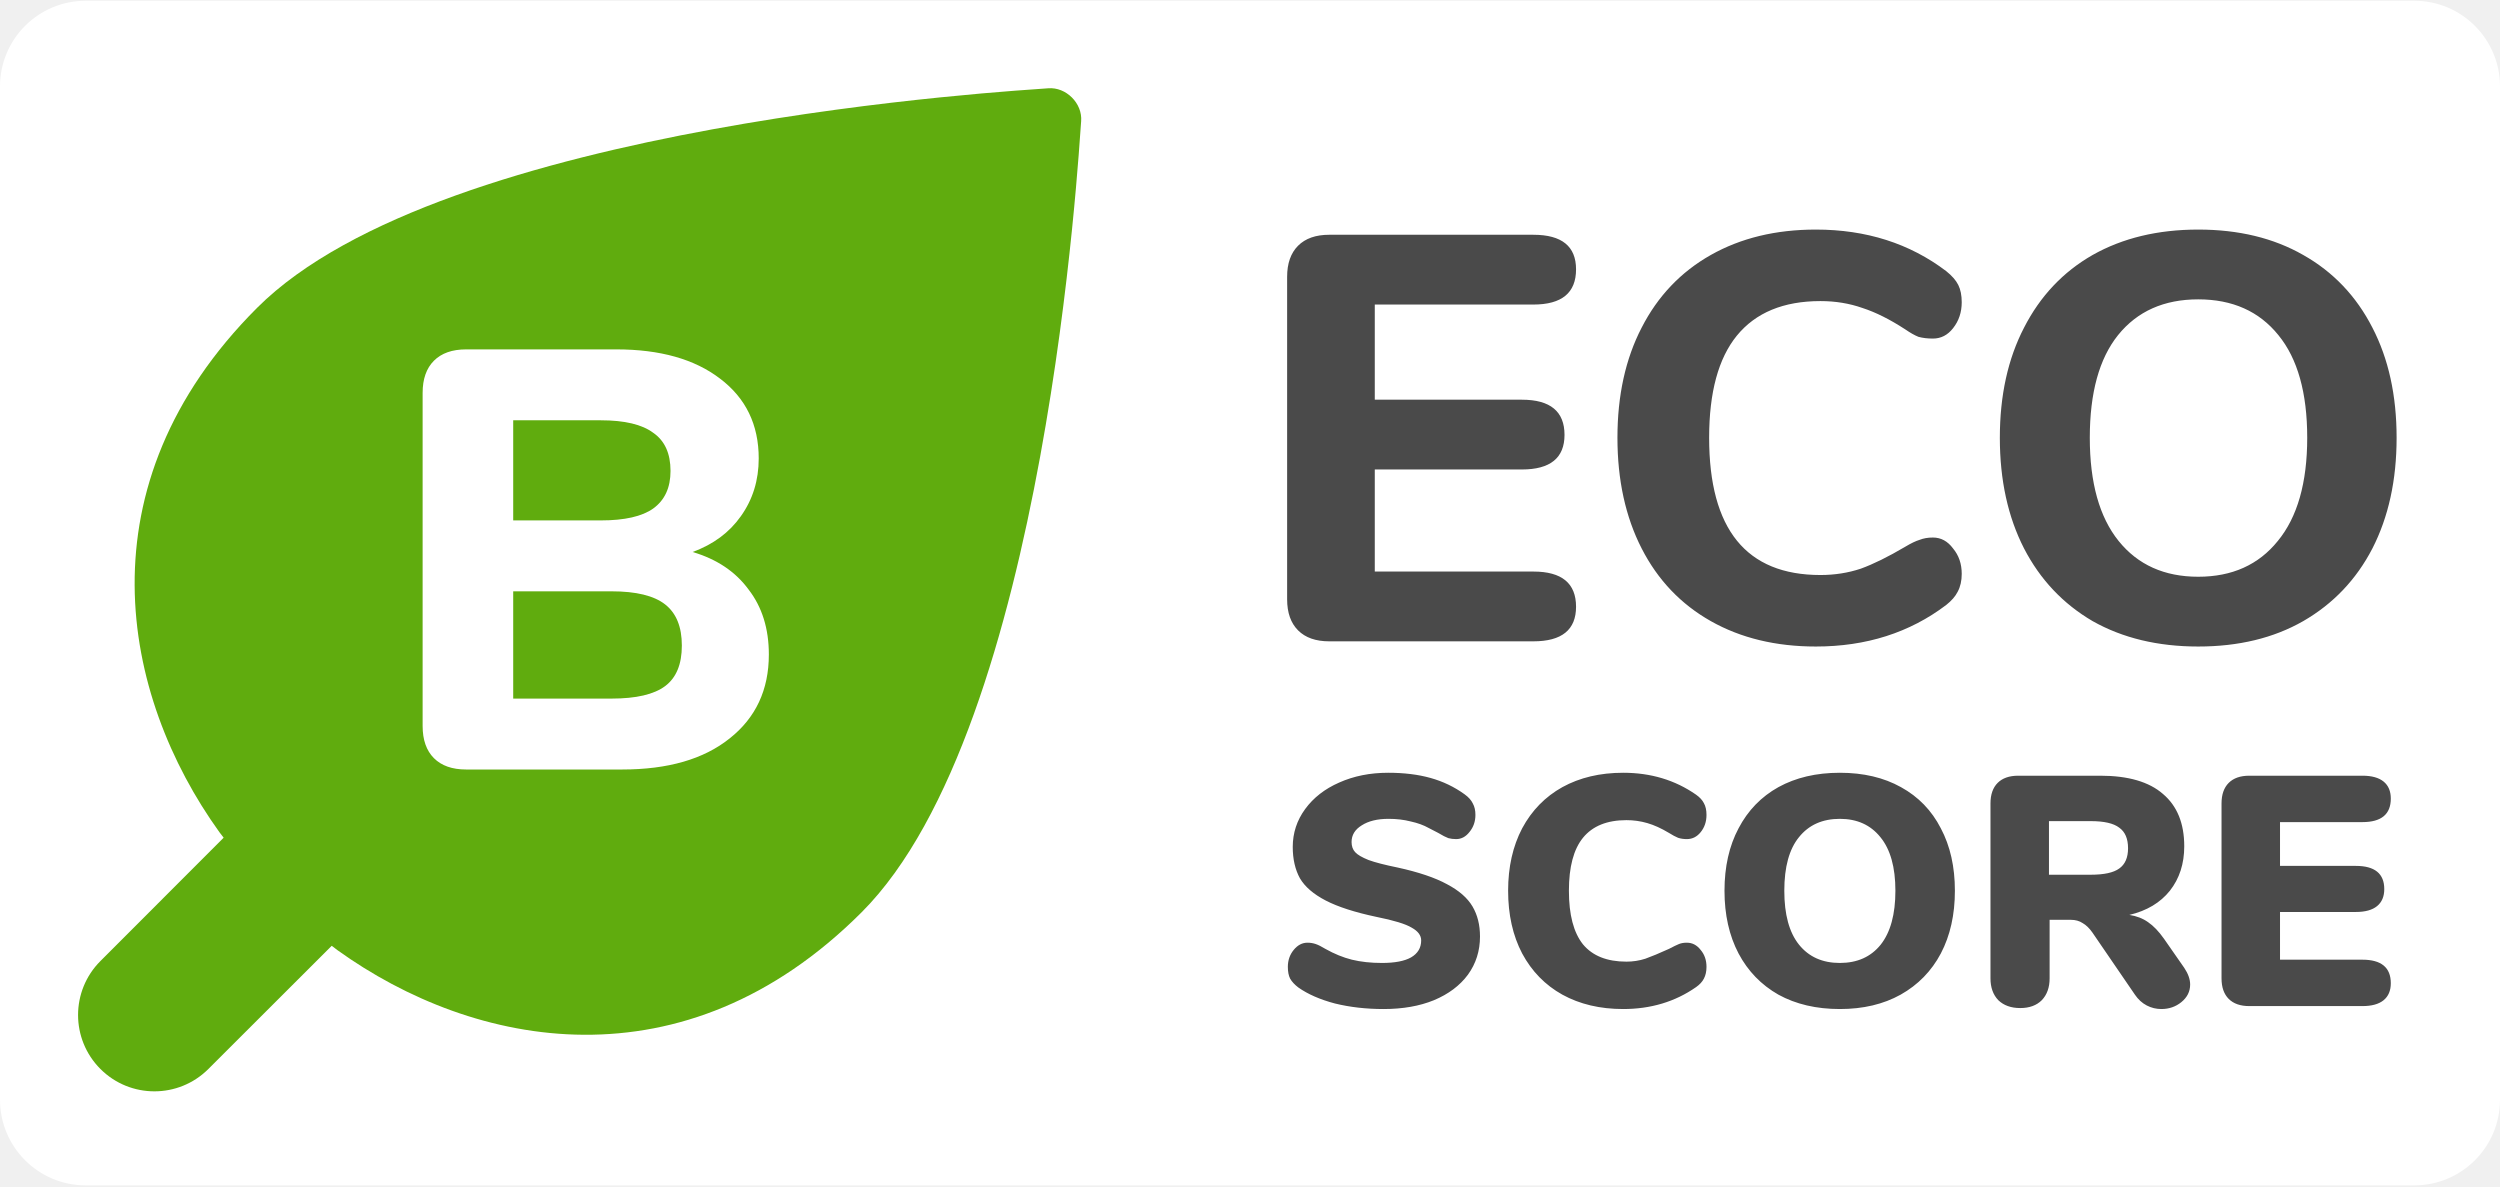
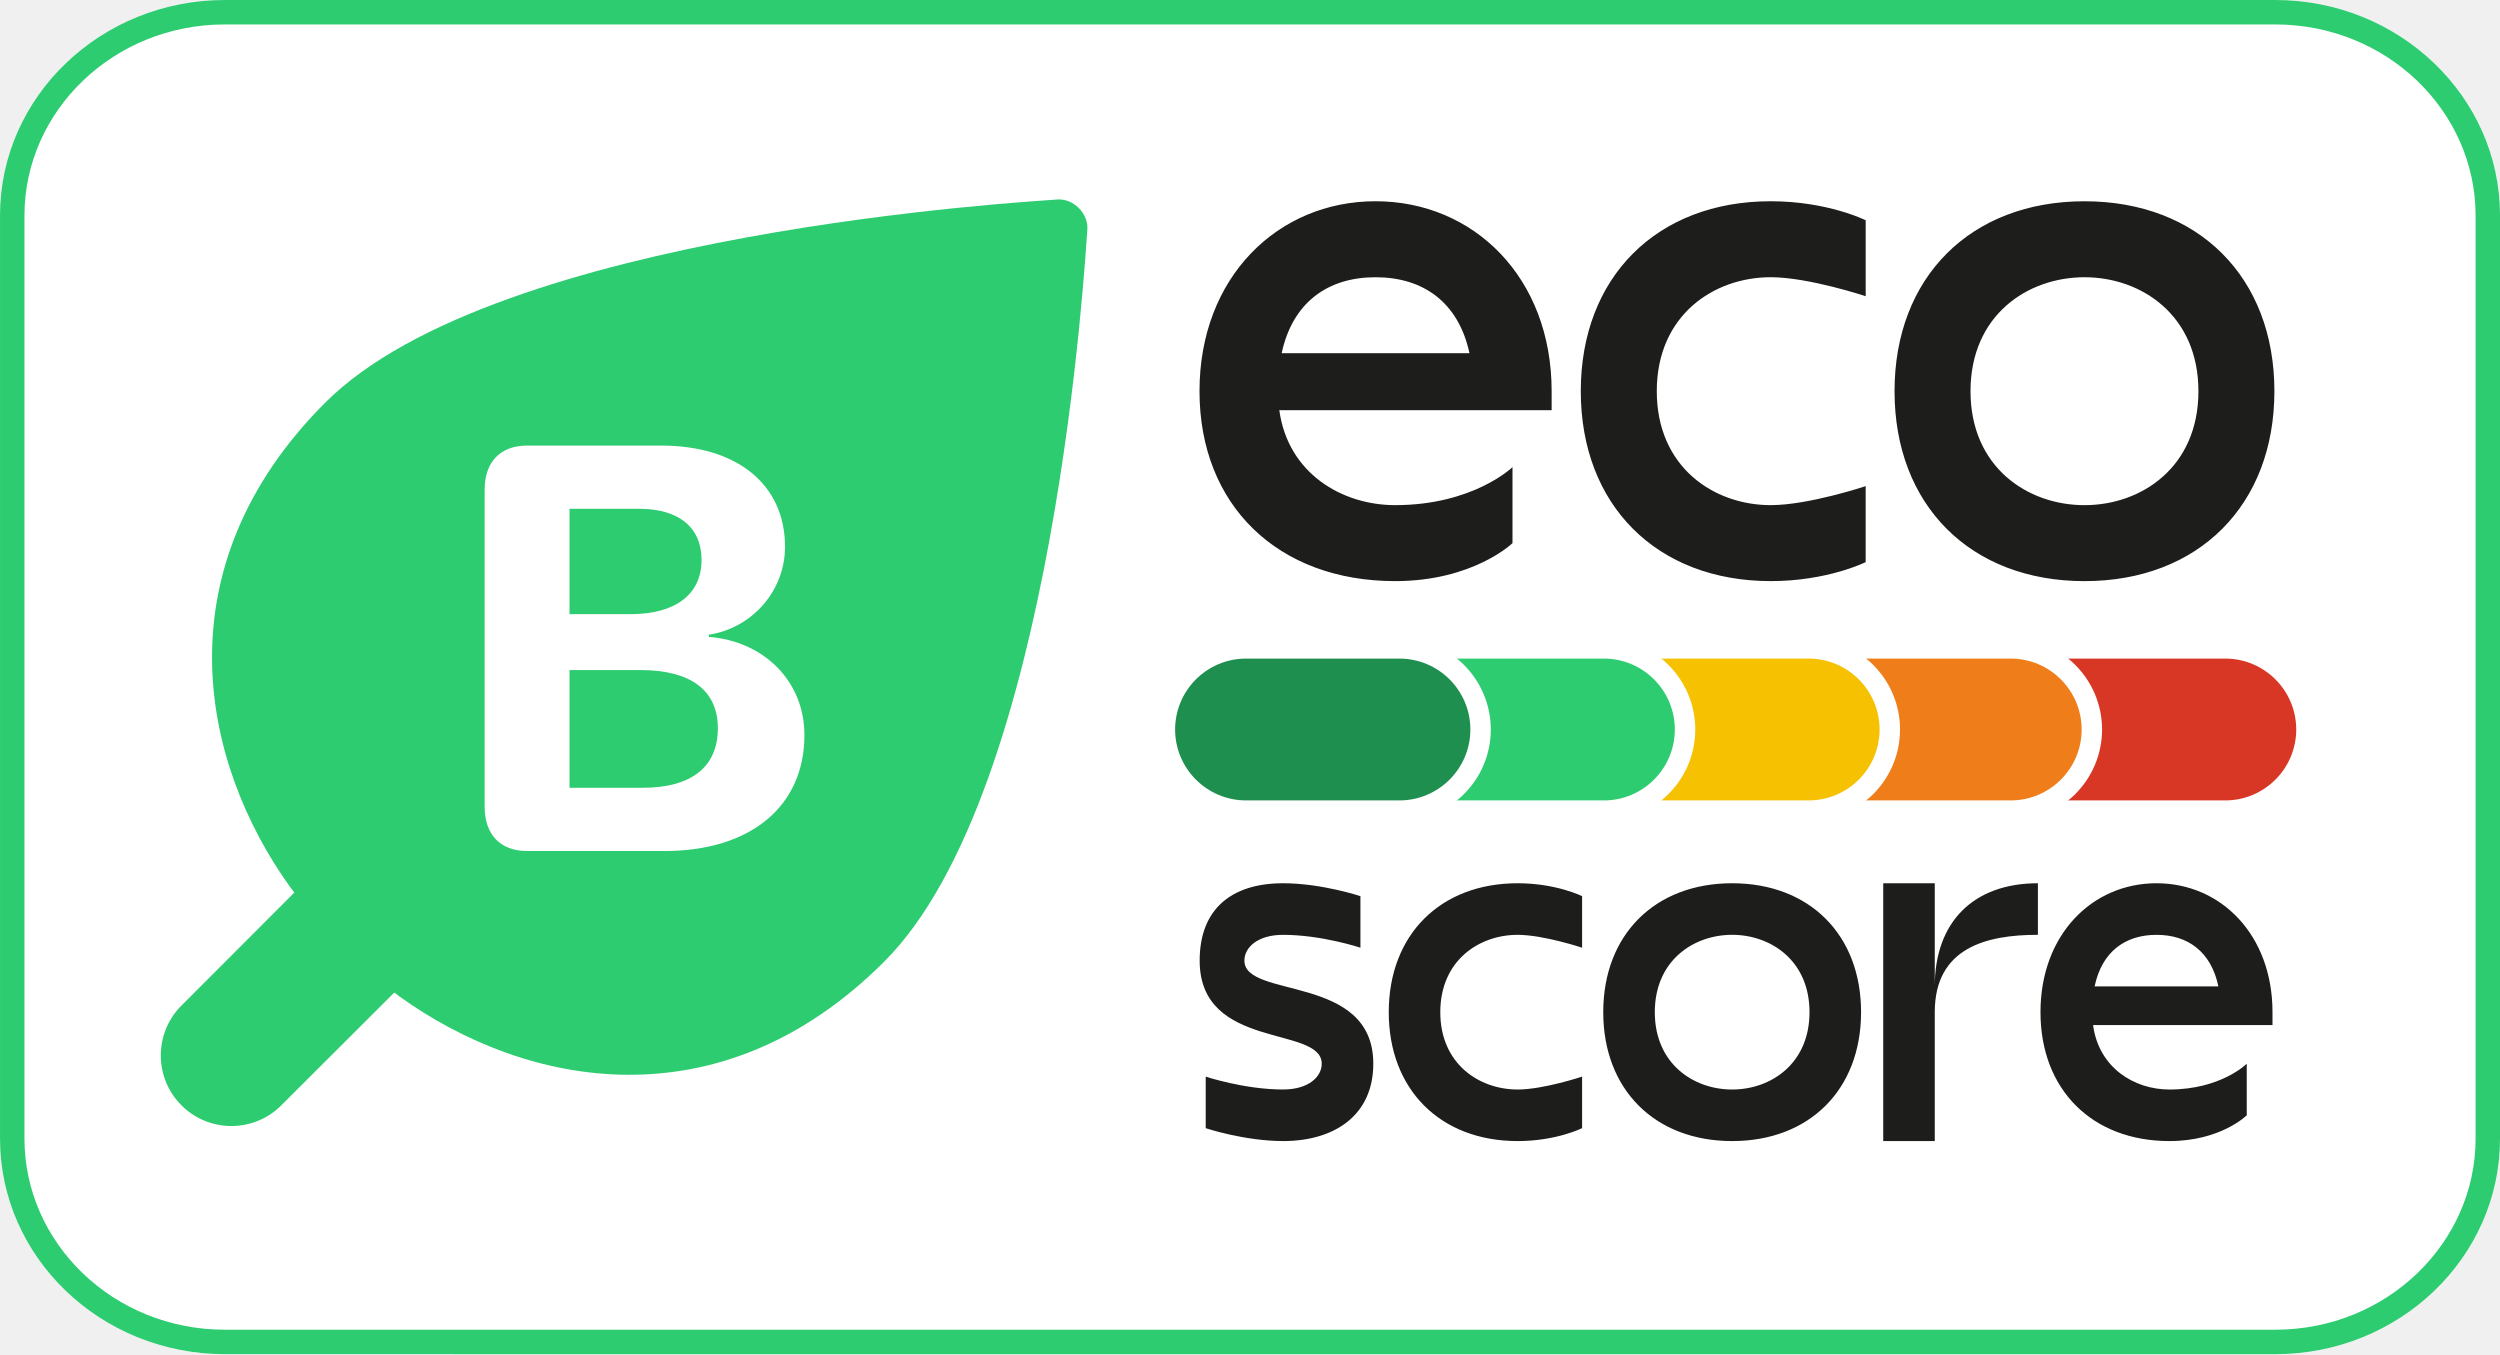
- <svg xmlns="http://www.w3.org/2000/svg" width="274" height="130" viewBox="0 0 1377.625 652.782" fill="none">
-   <rect width="1377.625" height="652.782" ry="47.219" fill="#fff" />
-   <g clip-path="url(#clip0)" transform="translate(-111.688 -50.109)">
-     <g clip-path="url(#clip1)">
-       <path d="M689.261 98.344c9.874-.832 19.022 8.316 18.189 18.19-1.213 14.061-18.725 333.622-120.986 435.883-98.014 98.014-213.504 75.007-288.915 20.795a73.265 73.265 0 01-3.058-2.343l-67.981 67.886c-16.426 16.425-43.057 16.425-59.482 0-16.426-16.426-16.426-43.057 0-59.482l67.898-67.97a74.609 74.609 0 01-2.355-3.069c-54.212-75.411-77.219-190.901 20.795-288.915C355.627 117.057 675.187 99.546 689.261 98.344z" fill="#60ac0e" />
-       <path d="M493.331 353.868c13.354 3.941 23.644 10.837 30.868 20.688 7.443 9.633 11.165 21.564 11.165 35.794 0 19.483-7.224 34.917-21.673 46.301-14.23 11.384-33.933 17.076-59.108 17.076h-86.036c-7.662 0-13.573-2.08-17.732-6.239-4.16-4.16-6.24-10.071-6.24-17.733V266.191c0-7.662 2.08-13.573 6.24-17.733 4.159-4.159 10.07-6.239 17.732-6.239h82.752c24.081 0 43.127 5.364 57.138 16.091 14.23 10.727 21.345 25.394 21.345 44.003 0 12.04-3.284 22.658-9.852 31.852-6.349 8.976-15.215 15.544-26.599 19.703zm-98.842-17.404h48.272c13.135 0 22.768-2.189 28.897-6.568 6.349-4.597 9.523-11.493 9.523-20.687 0-9.633-3.174-16.638-9.523-21.017-6.129-4.597-15.762-6.896-28.897-6.896h-48.272zm54.183 98.186c13.573 0 23.424-2.299 29.554-6.896 6.13-4.598 9.195-12.041 9.195-22.33 0-10.289-3.065-17.842-9.195-22.658-6.13-4.817-15.981-7.225-29.554-7.225h-54.183v59.109z" fill="#fff" />
-     </g>
-     <path d="M844.157 403.098c-7.415 0-13.135-2.012-17.16-6.038-4.026-4.025-6.038-9.745-6.038-17.16V202.257c0-7.415 2.012-13.135 6.038-17.16 4.025-4.026 9.745-6.038 17.16-6.038h112.497c15.677 0 23.516 6.355 23.516 19.067 0 12.923-7.839 19.385-23.516 19.385h-87.392v52.435h81.036c15.678 0 23.516 6.461 23.516 19.385 0 12.711-7.838 19.067-23.516 19.067h-81.036v56.248h87.392c15.677 0 23.516 6.462 23.516 19.385 0 12.712-7.839 19.067-23.516 19.067zm268.143 2.86c-22.04 0-41.31-4.66-57.84-13.982-16.52-9.322-29.24-22.669-38.13-40.041-8.9-17.373-13.35-37.711-13.35-61.015 0-23.305 4.45-43.537 13.35-60.698 8.89-17.372 21.61-30.719 38.13-40.041 16.53-9.322 35.8-13.982 57.84-13.982 27.75 0 51.69 7.626 71.82 22.88 3.18 2.542 5.4 5.085 6.67 7.627 1.27 2.542 1.91 5.72 1.91 9.534 0 5.508-1.59 10.275-4.77 14.3-2.97 3.814-6.67 5.72-11.12 5.72-2.97 0-5.62-.318-7.95-.953-2.12-.848-4.55-2.225-7.31-4.131-8.47-5.509-16.31-9.428-23.51-11.758-7.21-2.543-14.94-3.814-23.2-3.814-20.34 0-35.7 6.356-46.08 19.067-10.17 12.5-15.25 31.249-15.25 56.249 0 50.422 20.44 75.633 61.33 75.633 7.84 0 15.25-1.165 22.24-3.496 7-2.542 15.15-6.567 24.47-12.076 3.18-1.906 5.83-3.178 7.95-3.813 2.12-.848 4.55-1.271 7.31-1.271 4.45 0 8.15 2.012 11.12 6.038 3.18 3.813 4.77 8.474 4.77 13.982 0 3.814-.74 7.098-2.23 9.852-1.27 2.542-3.39 4.978-6.35 7.309-20.13 15.254-44.07 22.88-71.82 22.88zm210.72 0c-22.25 0-41.63-4.66-58.16-13.982-16.31-9.534-28.92-22.881-37.81-40.041-8.9-17.373-13.35-37.711-13.35-61.015 0-23.305 4.45-43.537 13.35-60.698 8.89-17.372 21.5-30.719 37.81-40.041 16.53-9.322 35.91-13.982 58.16-13.982 22.24 0 41.52 4.66 57.83 13.982 16.53 9.322 29.24 22.669 38.14 40.041 8.9 17.161 13.35 37.393 13.35 60.698 0 23.304-4.45 43.642-13.35 61.015-8.9 17.16-21.61 30.507-38.14 40.041-16.31 9.322-35.59 13.982-57.83 13.982zm0-38.452c18.64 0 33.26-6.567 43.85-19.703 10.81-13.135 16.21-32.096 16.21-56.883 0-24.788-5.3-43.643-15.89-56.566-10.59-13.136-25.32-19.703-44.17-19.703-18.86 0-33.58 6.567-44.18 19.703-10.38 12.923-15.57 31.778-15.57 56.566 0 24.787 5.3 43.748 15.89 56.883 10.6 13.136 25.21 19.703 43.86 19.703zM874.118 605.719c-9.604 0-18.548-1.02-26.832-3.061-8.163-2.161-14.886-5.102-20.169-8.824-2.041-1.561-3.541-3.182-4.502-4.862-.84-1.681-1.26-3.842-1.26-6.483 0-3.602 1.08-6.723 3.241-9.364 2.161-2.641 4.682-3.962 7.564-3.962 1.56 0 3.061.24 4.502.72 1.44.481 3.241 1.381 5.402 2.702 4.922 2.761 9.784 4.742 14.586 5.942 4.923 1.201 10.445 1.801 16.568 1.801 7.083 0 12.425-1.021 16.027-3.061 3.721-2.161 5.582-5.283 5.582-9.365 0-2.761-1.741-5.102-5.222-7.023-3.362-2.041-9.844-4.021-19.449-5.942-11.885-2.521-21.189-5.523-27.912-9.004-6.723-3.482-11.465-7.564-14.226-12.246-2.641-4.802-3.962-10.564-3.962-17.287 0-7.684 2.281-14.647 6.843-20.889 4.562-6.243 10.805-11.105 18.728-14.587 8.044-3.601 17.048-5.402 27.012-5.402 8.764 0 16.567.96 23.41 2.881 6.843 1.921 13.086 4.922 18.729 9.004 2.161 1.561 3.661 3.241 4.502 5.042.96 1.681 1.44 3.782 1.44 6.303 0 3.602-1.08 6.723-3.241 9.364-2.041 2.641-4.502 3.962-7.383 3.962-1.561 0-3.002-.18-4.322-.54-1.321-.481-3.182-1.441-5.583-2.882-.6-.36-2.341-1.26-5.222-2.701-2.761-1.56-6.063-2.761-9.904-3.601-3.722-.961-7.804-1.441-12.246-1.441-6.122 0-11.045 1.201-14.766 3.602-3.722 2.281-5.583 5.342-5.583 9.184 0 2.281.661 4.141 1.981 5.582 1.321 1.441 3.782 2.881 7.383 4.322 3.602 1.321 8.944 2.701 16.027 4.142 11.526 2.521 20.59 5.582 27.192 9.184 6.603 3.481 11.285 7.563 14.047 12.245 2.761 4.682 4.141 10.205 4.141 16.568 0 7.923-2.221 14.946-6.663 21.069-4.441 6.002-10.684 10.684-18.728 14.046-7.923 3.241-17.167 4.862-27.732 4.862zm132.012 0c-12.728 0-23.893-2.641-33.497-7.923-9.485-5.283-16.868-12.846-22.15-22.69-5.162-9.845-7.744-21.37-7.744-34.576 0-13.085 2.582-24.55 7.744-34.395 5.282-9.844 12.665-17.407 22.15-22.69 9.604-5.282 20.769-7.923 33.497-7.923 15.24 0 28.63 4.022 40.16 12.065 2.04 1.441 3.48 3.001 4.32 4.682.96 1.681 1.44 3.842 1.44 6.483 0 3.722-1.08 6.903-3.24 9.544-2.04 2.521-4.57 3.782-7.57 3.782-1.8 0-3.42-.24-4.86-.72-1.44-.601-3.12-1.501-5.04-2.702-4.2-2.521-8.17-4.322-11.89-5.402a41.109 41.109 0 00-11.52-1.621c-10.687 0-18.67 3.242-23.952 9.725-5.163 6.362-7.744 16.087-7.744 29.172 0 13.206 2.581 23.051 7.744 29.533 5.282 6.363 13.265 9.545 23.952 9.545 3.6 0 7.08-.541 10.44-1.621 3.36-1.201 7.69-3.001 12.97-5.402 2.52-1.321 4.38-2.221 5.58-2.702 1.2-.48 2.64-.72 4.32-.72 3 0 5.53 1.321 7.57 3.962 2.16 2.521 3.24 5.642 3.24 9.364 0 2.521-.48 4.682-1.44 6.483-.84 1.68-2.28 3.241-4.32 4.682-11.53 8.043-24.92 12.065-40.16 12.065zm119.41 0c-12.97 0-24.25-2.641-33.86-7.923-9.48-5.403-16.8-12.966-21.96-22.69-5.17-9.845-7.75-21.37-7.75-34.576 0-13.205 2.58-24.67 7.75-34.395 5.16-9.844 12.48-17.407 21.96-22.69 9.61-5.282 20.89-7.923 33.86-7.923 12.97 0 24.19 2.641 33.67 7.923 9.61 5.283 16.93 12.846 21.97 22.69 5.17 9.725 7.75 21.19 7.75 34.395 0 13.206-2.58 24.731-7.75 34.576-5.16 9.724-12.54 17.287-22.15 22.69-9.48 5.282-20.64 7.923-33.49 7.923zm0-25.391c9.6 0 17.11-3.362 22.51-10.085 5.4-6.843 8.1-16.747 8.1-29.713 0-12.965-2.76-22.81-8.28-29.533-5.4-6.723-12.85-10.084-22.33-10.084-9.6 0-17.11 3.361-22.51 10.084-5.4 6.603-8.1 16.448-8.1 29.533 0 13.086 2.7 22.991 8.1 29.713 5.4 6.723 12.91 10.085 22.51 10.085zm189.78 2.701c2.17 3.242 3.25 6.303 3.25 9.184 0 3.842-1.62 7.083-4.87 9.724-3.12 2.522-6.78 3.782-10.98 3.782-2.88 0-5.58-.66-8.1-1.981-2.53-1.32-4.69-3.301-6.49-5.942l-23.41-34.215c-1.68-2.401-3.48-4.142-5.4-5.223-1.8-1.2-3.96-1.801-6.48-1.801h-11.71v32.235c0 5.042-1.44 9.064-4.32 12.065-2.88 2.881-6.84 4.322-11.88 4.322-5.05 0-9.07-1.441-12.07-4.322-2.88-3.001-4.32-7.023-4.32-12.065v-96.343c0-4.922 1.32-8.704 3.96-11.345 2.64-2.641 6.42-3.961 11.34-3.961h45.2c15.37 0 26.9 3.361 34.58 10.084 7.8 6.603 11.7 16.207 11.7 28.813 0 9.604-2.64 17.767-7.92 24.49-5.28 6.603-12.72 11.045-22.33 13.326 3.96.601 7.38 1.921 10.27 3.962 3 2.041 5.94 5.102 8.82 9.184zm-51.5-51.322c7.33 0 12.55-1.141 15.67-3.422 3.24-2.281 4.86-6.003 4.86-11.165 0-5.282-1.62-9.064-4.86-11.345-3.12-2.401-8.34-3.601-15.67-3.601h-23.05v29.533zm87.35 72.391c-4.93 0-8.71-1.32-11.35-3.961-2.64-2.642-3.96-6.423-3.96-11.345v-96.343c0-4.922 1.32-8.704 3.96-11.345 2.64-2.641 6.42-3.961 11.35-3.961h62.3c5.17 0 9.07 1.08 11.71 3.241 2.64 2.161 3.96 5.282 3.96 9.364 0 8.644-5.22 12.966-15.67 12.966h-45.38v24.13h41.78c10.45 0 15.67 4.262 15.67 12.786 0 4.082-1.32 7.203-3.96 9.364-2.64 2.161-6.55 3.242-11.71 3.242h-41.78v26.291h45.38c10.45 0 15.67 4.322 15.67 12.966 0 4.082-1.32 7.203-3.96 9.364-2.64 2.161-6.54 3.241-11.71 3.241z" fill="#4a4a4a" />
-   </g>
-   <defs id="defs42">
-     <clipPath id="clip0">
-       <path fill="#fff" transform="translate(.481 .426)" id="rect36" d="M0 0h1599.53v752.096H0z" />
-     </clipPath>
-     <clipPath id="clip1">
-       <path fill="#fff" transform="translate(148.781 85.17)" id="rect39" d="M0 0h572.016v572.016H0z" />
-     </clipPath>
-   </defs>
+ <svg xmlns="http://www.w3.org/2000/svg" width="240" height="130">
+   <path d="M529.871 242.271c0-5.168 4.387-9.372 9.778-9.372h89.203c5.39 0 9.776 4.205 9.776 9.372v40.166c0 5.168-4.386 9.372-9.776 9.372h-89.204c-5.39 0-9.777-4.205-9.777-9.372z" fill="#fff" style="stroke-width:1.636" transform="matrix(2.20676 0 0 -2.20676 -1169.297 643.952)" />
+   <path fill-rule="evenodd" clip-rule="evenodd" d="M530.935 242.271c0-4.539 3.868-8.308 8.714-8.308h89.203c4.846 0 8.713 3.77 8.713 8.308v40.166c0 4.539-3.867 8.308-8.713 8.308h-89.204c-4.846 0-8.713-3.77-8.713-8.308zm8.714-9.372c-5.39 0-9.778 4.204-9.778 9.372v40.166c0 5.167 4.386 9.372 9.777 9.372h89.204c5.39 0 9.776-4.204 9.776-9.372V242.27c0-5.167-4.386-9.372-9.776-9.372z" fill="#2ecc71" style="stroke-width:1.636" transform="matrix(2.20676 0 0 -2.20676 -1169.297 643.952)" />
+   <path d="M597.37 273.964h-11.846c.374-2.743 2.723-4.13 5.038-4.13 3.404 0 5.106 1.652 5.106 1.652v-3.304s-1.702-1.653-5.106-1.653c-5.106 0-8.51 3.304-8.51 8.262s3.404 8.263 7.66 8.263c4.255 0 7.659-3.304 7.659-8.263v-.827zm-11.744 2.48h8.17c-.477 2.213-2.009 3.304-4.086 3.304-2.076 0-3.607-1.091-4.084-3.305zM611.033 282.227v-3.305s-2.48.827-4.131.827c-2.48 0-4.957-1.653-4.957-4.958 0-3.304 2.479-4.957 4.957-4.957 1.653 0 4.13.827 4.13.827v-3.306s-1.652-.826-4.13-.826c-4.957 0-8.263 3.304-8.263 8.262s3.306 8.263 8.263 8.263c2.478 0 4.13-.827 4.13-.827zM628.813 274.79c0-4.957-3.305-8.262-8.262-8.262-4.958 0-8.263 3.304-8.263 8.262s3.305 8.263 8.263 8.263c4.957 0 8.262-3.305 8.262-8.263zm-13.22 0c0-3.304 2.48-4.957 4.958-4.957 2.479 0 4.957 1.653 4.957 4.957 0 3.306-2.48 4.958-4.957 4.958-2.479 0-4.958-1.652-4.958-4.958zM585.687 242.17c-1.683 0-3.365.56-3.365.56v2.243s1.682-.56 3.365-.56c1.12 0 1.682.56 1.682 1.12 0 1.683-5.31.562-5.31 4.487 0 2.242 1.385 3.365 3.628 3.365 1.683 0 3.366-.562 3.366-.562v-2.242s-1.683.56-3.366.56c-1.12 0-1.682-.56-1.682-1.12 0-1.683 5.608-.561 5.608-4.487-.001-2.243-1.684-3.365-3.926-3.365zM598.696 252.823v-2.242s-1.682.56-2.804.56c-1.682 0-3.365-1.12-3.365-3.364 0-2.243 1.683-3.365 3.365-3.365 1.122 0 2.804.561 2.804.561v-2.242s-1.121-.562-2.804-.562c-3.365 0-5.607 2.243-5.607 5.608 0 3.365 2.242 5.608 5.607 5.608 1.683 0 2.804-.562 2.804-.562zM610.832 247.777c0-3.365-2.243-5.608-5.608-5.608-3.365 0-5.608 2.243-5.608 5.608 0 3.365 2.243 5.608 5.608 5.608 3.365 0 5.608-2.243 5.608-5.608zm-8.973 0c0-2.243 1.682-3.365 3.365-3.365 1.683 0 3.365 1.121 3.365 3.365 0 2.243-1.682 3.365-3.365 3.365-1.683 0-3.365-1.122-3.365-3.365zM618.525 253.385v-2.243c-2.243 0-4.487-.561-4.487-3.365v-5.608h-2.242v11.216h2.242v-4.487c.001 2.804 1.683 4.487 4.487 4.487zM628.731 247.216h-7.806c.247-1.862 1.795-2.804 3.32-2.804 2.243 0 3.365 1.121 3.365 1.121v-2.242s-1.122-1.122-3.365-1.122c-3.365 0-5.608 2.243-5.608 5.608 0 3.365 2.243 5.608 5.047 5.608s5.046-2.243 5.046-5.608v-.561zm-7.739 1.682h5.384c-.314 1.503-1.323 2.243-2.691 2.243-1.37 0-2.378-.74-2.693-2.243z" fill="#1d1d1b" style="stroke-width:1.636" transform="matrix(2.20676 0 0 -2.20676 -1169.297 643.952)" />
+   <path d="M630.207 260.074c0 1.95-1.581 3.53-3.53 3.53H616.5a3.531 3.531 0 0 1 0-7.061h10.175a3.531 3.531 0 0 1 3.531 3.53z" fill="#d93726" style="stroke-width:1.636" transform="matrix(2.20676 0 0 -2.20676 -1169.297 643.952)" />
+   <path d="M630.652 260.074a3.98 3.98 0 0 0-3.975-3.975h-10.175a3.98 3.98 0 0 0-3.975 3.975 3.98 3.98 0 0 0 3.975 3.974h10.175a3.98 3.98 0 0 0 3.975-3.974zm-3.975-3.086a3.09 3.09 0 0 1 3.086 3.086 3.09 3.09 0 0 1-3.086 3.085h-10.175a3.09 3.09 0 0 1-3.086-3.085 3.09 3.09 0 0 1 3.086-3.086z" fill="#fff" style="stroke-width:1.636" transform="matrix(2.20676 0 0 -2.20676 -1169.297 643.952)" />
+   <path d="M620.872 260.074c0 1.95-1.58 3.53-3.53 3.53h-9.768a3.531 3.531 0 0 1 0-7.061h9.768a3.532 3.532 0 0 1 3.53 3.53z" fill="#ef7e1a" style="stroke-width:1.636" transform="matrix(2.20676 0 0 -2.20676 -1169.297 643.952)" />
+   <path d="M621.316 260.074a3.98 3.98 0 0 0-3.974-3.975h-9.749a3.98 3.98 0 0 0-3.974 3.975 3.98 3.98 0 0 0 3.974 3.974h9.749a3.98 3.98 0 0 0 3.974-3.974zm-3.974-3.086a3.09 3.09 0 0 1 3.086 3.086 3.09 3.09 0 0 1-3.086 3.085h-9.749a3.09 3.09 0 0 1-3.086-3.085 3.09 3.09 0 0 1 3.086-3.086z" fill="#fff" style="stroke-width:1.636" transform="matrix(2.20676 0 0 -2.20676 -1169.297 643.952)" />
+   <path d="M612.083 260.074c0 1.95-1.58 3.53-3.53 3.53h-9.867a3.53 3.53 0 0 1 0-7.061h9.867a3.532 3.532 0 0 1 3.53 3.53z" fill="#f5c100" style="stroke-width:1.636" transform="matrix(2.20676 0 0 -2.20676 -1169.297 643.952)" />
+   <path d="M612.527 260.074a3.98 3.98 0 0 0-3.974-3.975h-9.867a3.98 3.98 0 0 0-3.975 3.975 3.979 3.979 0 0 0 3.975 3.974h9.867a3.98 3.98 0 0 0 3.974-3.974zm-3.974-3.086a3.09 3.09 0 0 1 3.085 3.086 3.09 3.09 0 0 1-3.085 3.085h-9.867a3.09 3.09 0 0 1-3.086-3.085 3.09 3.09 0 0 1 3.086-3.086z" fill="#fff" style="stroke-width:1.636" transform="matrix(2.20676 0 0 -2.20676 -1169.297 643.952)" />
+   <path d="M603.175 260.074c0 1.95-1.581 3.53-3.53 3.53h-9.868a3.531 3.531 0 0 1 0-7.061h9.867a3.532 3.532 0 0 1 3.53 3.53z" fill="#2ecc71" style="stroke-width:1.636" transform="matrix(2.20676 0 0 -2.20676 -1169.297 643.952)" />
+   <path d="M603.619 260.074a3.98 3.98 0 0 0-3.975-3.975h-9.867a3.979 3.979 0 0 0-3.974 3.975 3.979 3.979 0 0 0 3.974 3.974h9.867a3.98 3.98 0 0 0 3.975-3.974zm-3.975-3.086a3.09 3.09 0 0 1 3.086 3.086 3.09 3.09 0 0 1-3.086 3.085h-9.867a3.09 3.09 0 0 1-3.085-3.085 3.09 3.09 0 0 1 3.085-3.086z" fill="#fff" style="stroke-width:1.636" transform="matrix(2.20676 0 0 -2.20676 -1169.297 643.952)" />
+   <path d="M594.28 260.074c0 1.95-1.58 3.53-3.53 3.53h-6.673a3.531 3.531 0 0 1 0-7.061h6.673a3.532 3.532 0 0 1 3.53 3.53z" fill="#1e8f4e" style="stroke-width:1.636" transform="matrix(2.20676 0 0 -2.20676 -1169.297 643.952)" />
+   <path d="M594.724 260.073a3.979 3.979 0 0 0-3.974-3.974h-6.673a3.979 3.979 0 0 0-3.975 3.974 3.979 3.979 0 0 0 3.975 3.975h6.673a3.979 3.979 0 0 0 3.974-3.975zm-3.974-3.085a3.09 3.09 0 0 1 3.086 3.085 3.09 3.09 0 0 1-3.086 3.086h-6.673a3.09 3.09 0 0 1-3.086-3.086 3.09 3.09 0 0 1 3.086-3.085z" fill="#fff" style="stroke-width:1.636" transform="matrix(2.20676 0 0 -2.20676 -1169.297 643.952)" />
+   <path d="M575.845 283.13c.72.06 1.389-.608 1.328-1.328-.09-1.027-1.367-24.357-8.833-31.823-7.155-7.155-15.587-5.476-21.093-1.518a5.985 5.985 0 0 0-.223.17l-4.964-4.955a3.071 3.071 0 0 0-4.342 4.342l4.957 4.962a5.859 5.859 0 0 0-.172.224c-3.957 5.506-5.637 13.937 1.519 21.093 7.466 7.467 30.796 8.745 31.823 8.832z" fill="#2ecc71" style="stroke-width:1.636" transform="matrix(2.20676 0 0 -2.20676 -1169.297 643.952)" />
+   <path d="M558.765 254.787c3.764 0 6.1 1.944 6.1 5.049 0 2.334-1.761 4.082-4.157 4.265v.098c1.87.281 3.313 1.895 3.313 3.826 0 2.701-2.078 4.4-5.39 4.4H552.8c-1.161 0-1.846-.709-1.846-1.919V256.72c0-1.223.685-1.932 1.846-1.932zm-1.467 10.304h-2.652v4.584h3.03c1.724 0 2.714-.807 2.714-2.225 0-1.49-1.124-2.359-3.092-2.359zm.526-7.553h-3.178v5.121h3.092c2.176 0 3.361-.88 3.361-2.53 0-1.687-1.149-2.591-3.275-2.591z" fill="#fff" style="stroke-width:1.636" transform="matrix(2.20676 0 0 -2.20676 -1169.297 643.952)" />
</svg>
